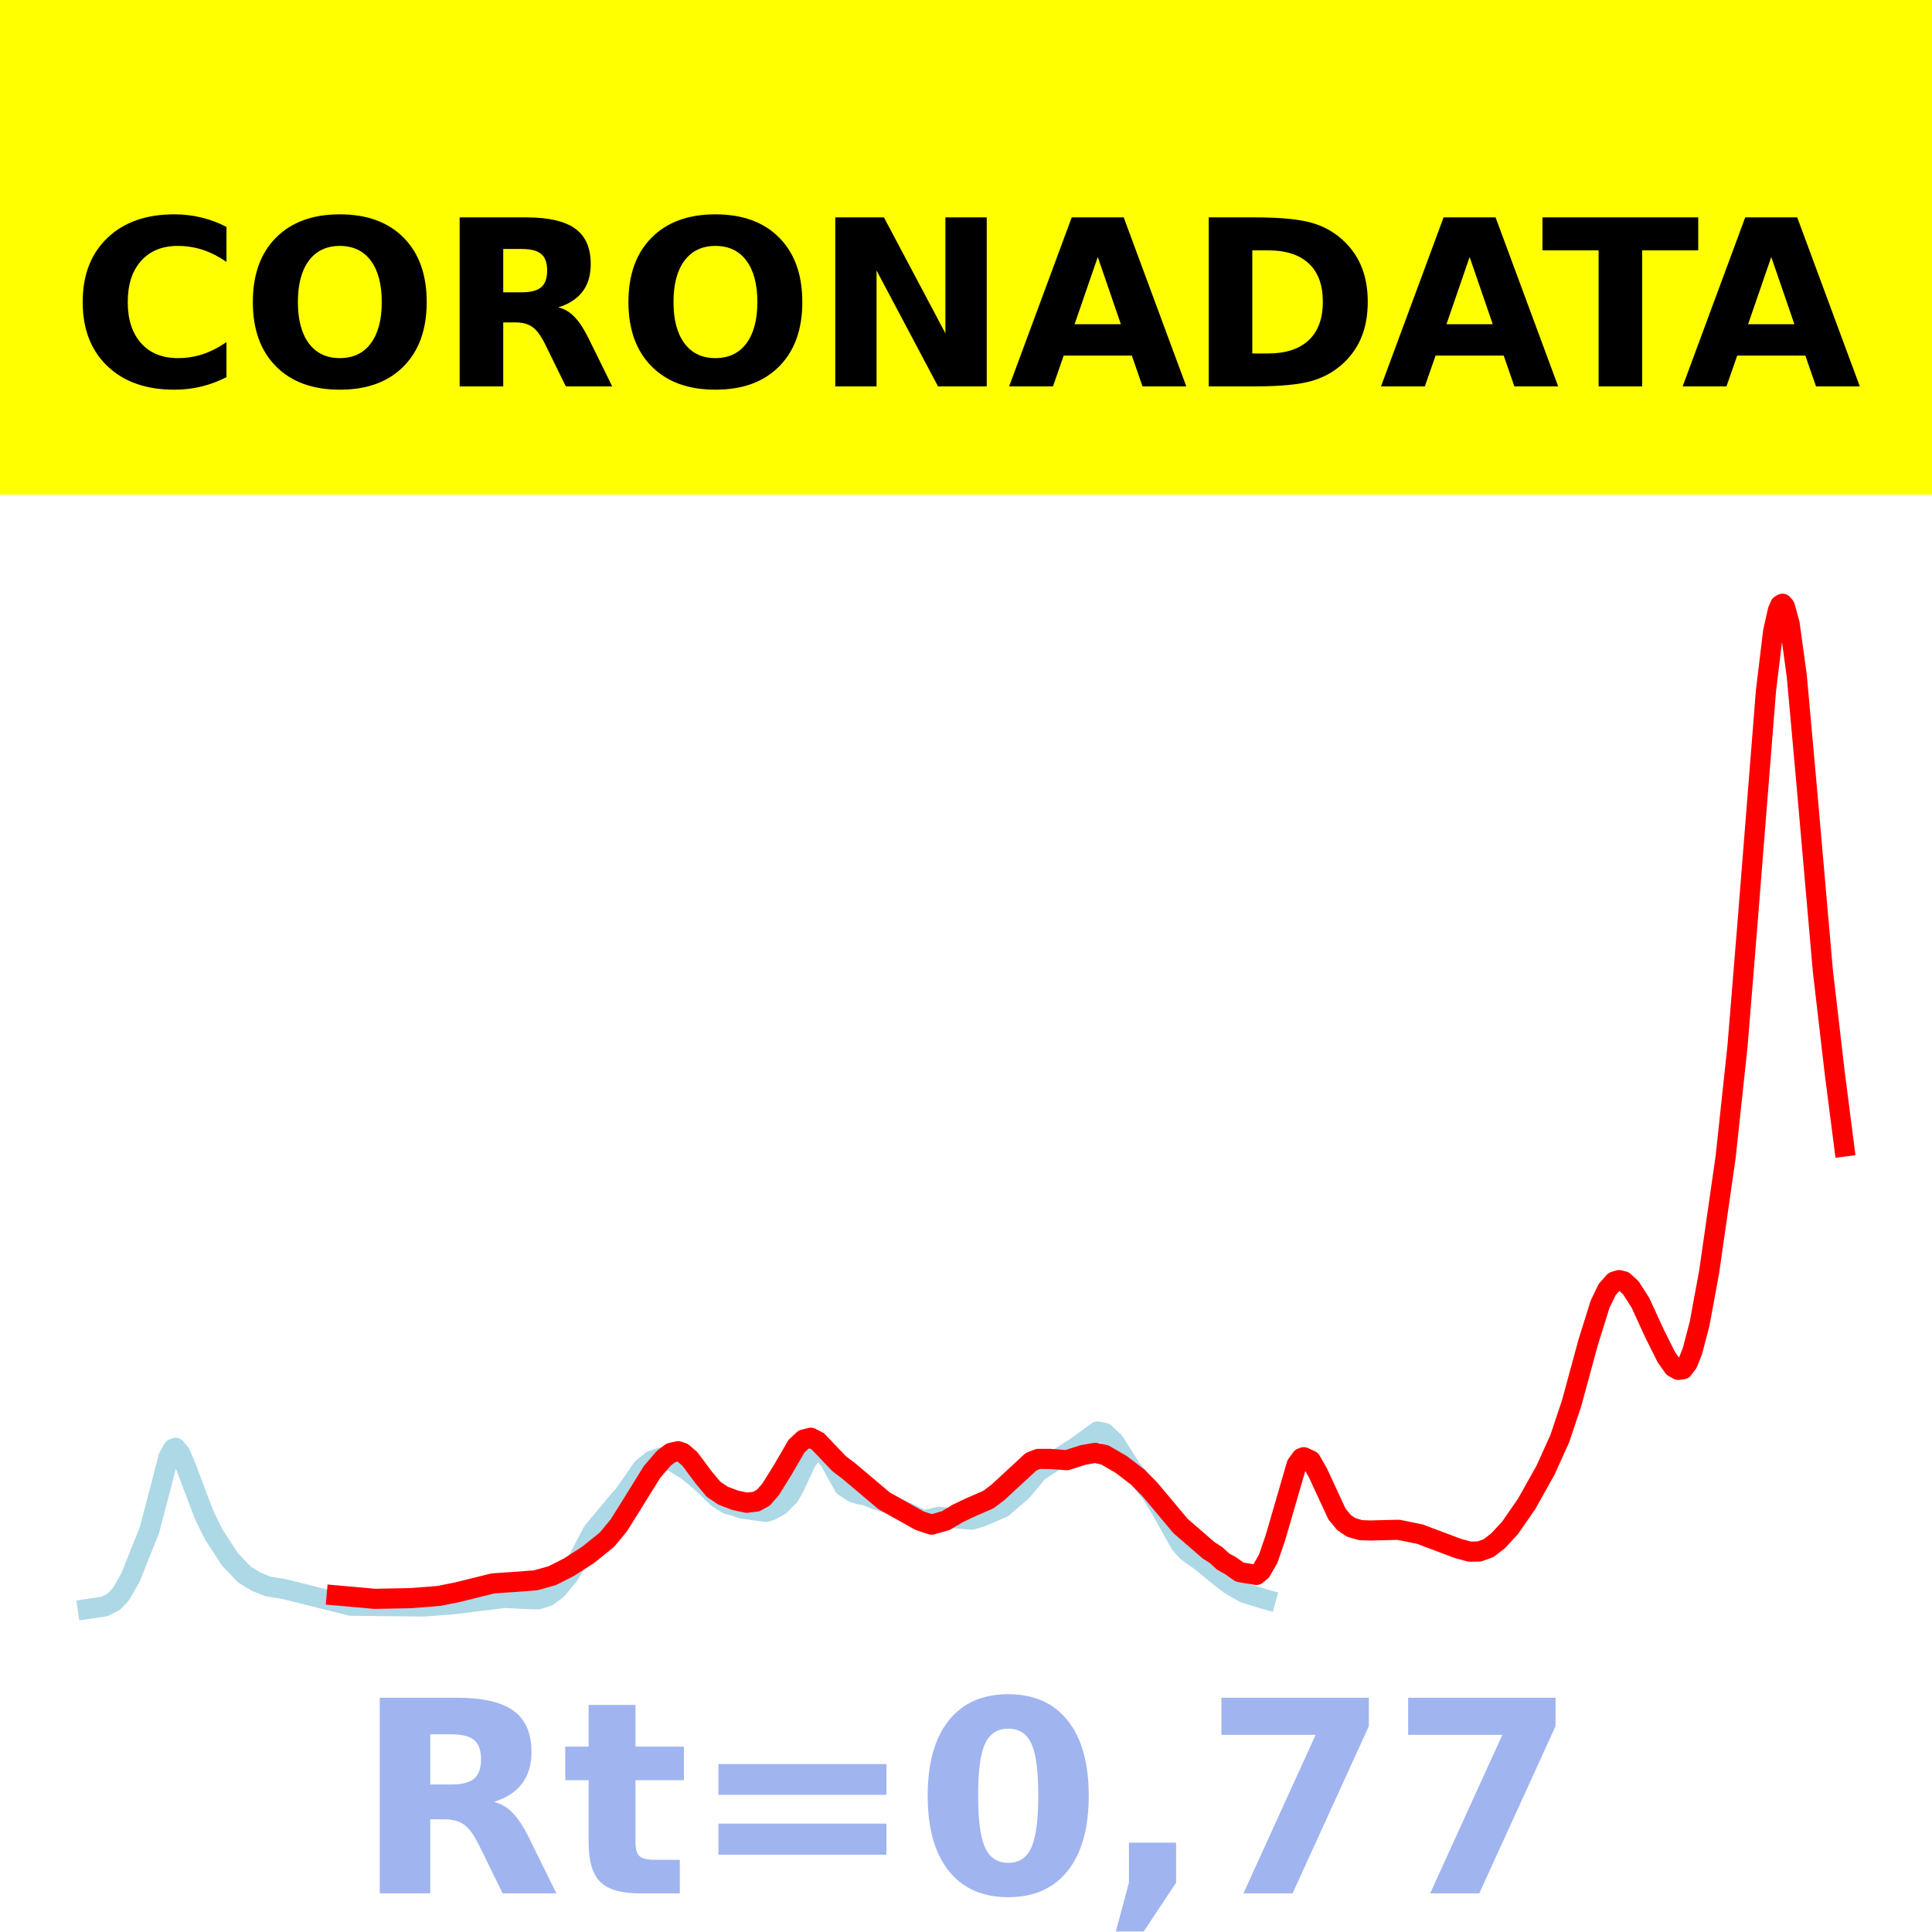
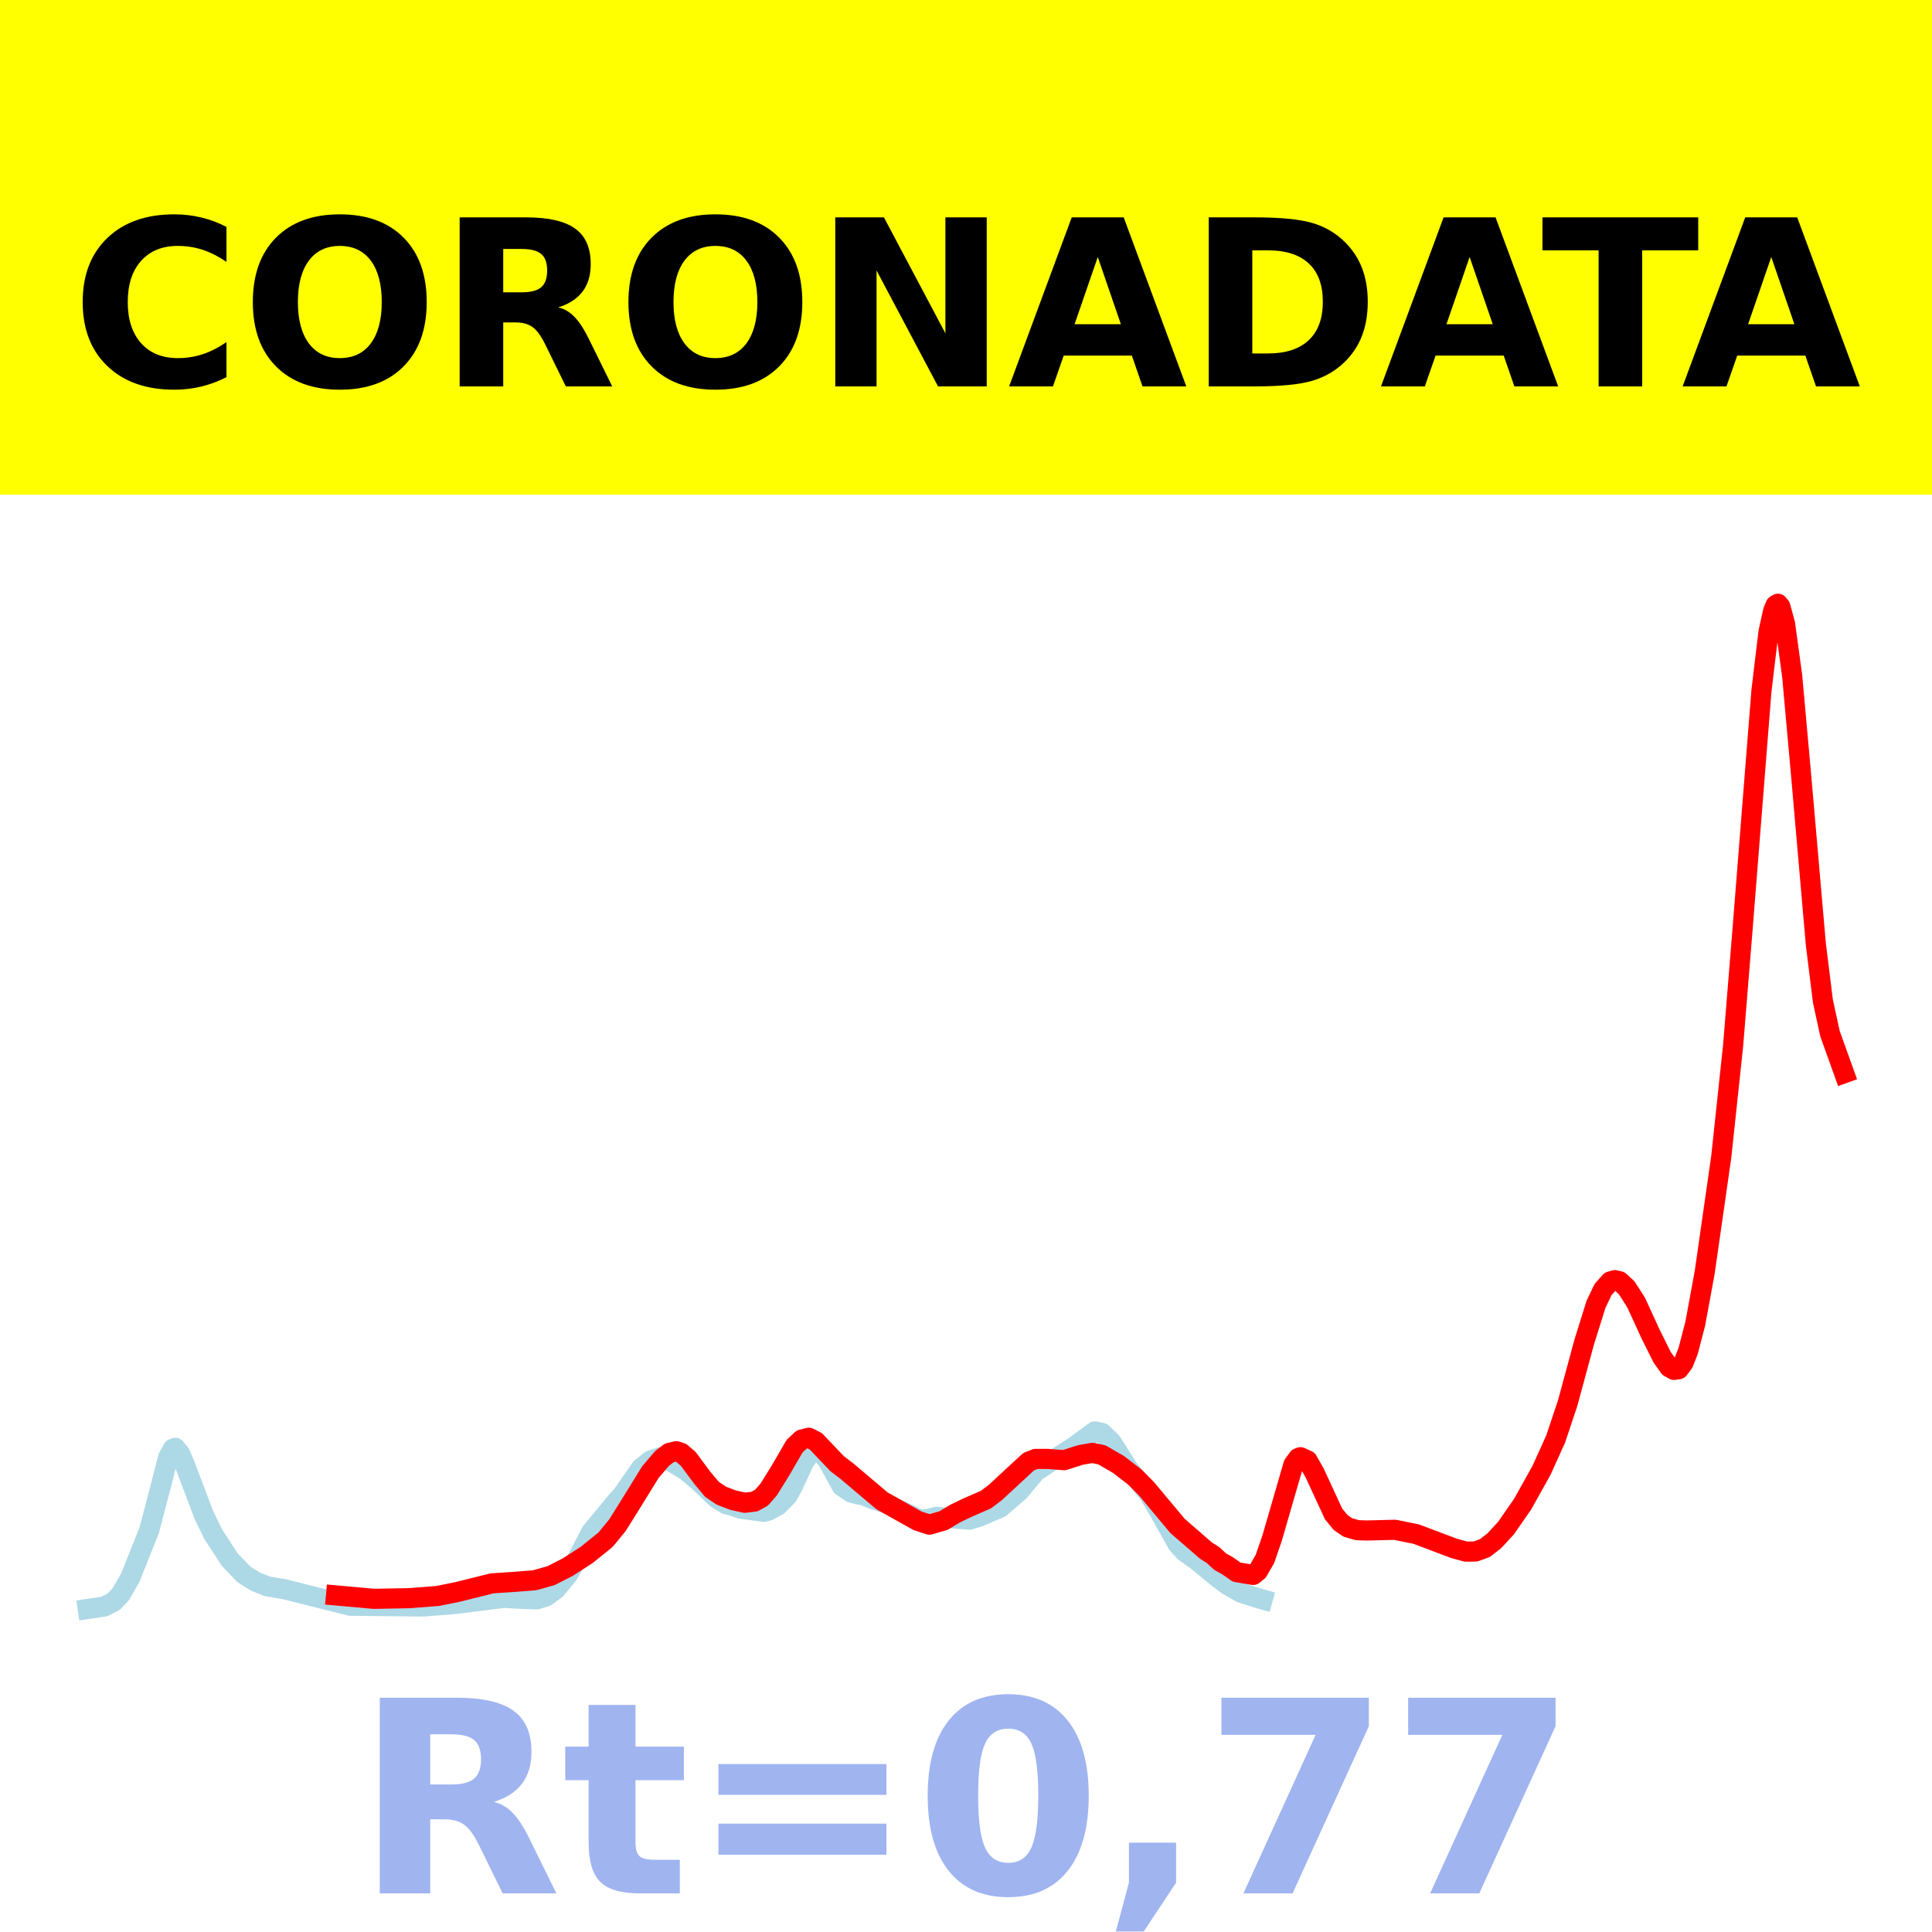
<svg xmlns="http://www.w3.org/2000/svg" xmlns:xlink="http://www.w3.org/1999/xlink" height="144pt" version="1.1" viewBox="0 0 144 144" width="144pt">
  <defs>
    <style type="text/css">*{stroke-linecap:butt;stroke-linejoin:round;}</style>
  </defs>
  <g id="figure_1">
    <g id="patch_1">
      <path d="M 0 144  L 144 144  L 144 0  L 0 0  z " style="fill:#ffffff;" />
    </g>
    <g id="axes_1">
      <g id="patch_2">
        <path d="M 0 144  L 144 144  L 144 0  L 0 0  z " style="fill:#ffffff;" />
      </g>
      <g id="line2d_1">
-         <path clip-path="url(#p431ffa158b)" d="M 6.545 119.923  L 7.782 119.741  L 8.489 119.375  L 9.019 118.812  L 9.725 117.578  L 11.139 114.038  L 12.022 110.678  L 12.552 108.604  L 12.905 107.982  L 13.082 107.912  L 13.435 108.334  L 13.789 109.15  L 15.202 112.877  L 15.909 114.335  L 17.145 116.233  L 18.205 117.342  L 19.089 117.889  L 19.972 118.24  L 21.209 118.446  L 26.155 119.682  L 31.632 119.739  L 33.929 119.556  L 37.639 119.094  L 39.052 119.176  L 40.112 119.202  L 40.819 118.978  L 41.525 118.455  L 42.409 117.384  L 43.115 116.199  L 44.175 114.171  L 46.119 111.835  L 46.472 111.456  L 47.885 109.427  L 48.592 108.865  L 49.298 108.629  L 50.182 108.963  L 51.242 109.611  L 52.125 110.338  L 53.538 111.682  L 54.245 112.115  L 54.775 112.251  L 55.305 112.441  L 57.072 112.687  L 57.425 112.59  L 58.132 112.205  L 58.838 111.483  L 59.192 110.858  L 60.075 108.965  L 60.605 108.21  L 60.958 108.047  L 61.312 108.178  L 61.842 108.868  L 62.902 110.782  L 63.608 111.25  L 64.138 111.396  L 64.492 111.441  L 65.198 111.735  L 66.258 112.078  L 67.142 112.521  L 68.025 112.921  L 68.732 113.267  L 69.262 113.231  L 69.968 113.06  L 72.442 113.268  L 73.148 113.049  L 74.738 112.372  L 76.152 111.157  L 76.682 110.525  L 77.388 109.678  L 78.802 108.757  L 80.215 107.848  L 81.805 106.691  L 82.335 106.802  L 83.042 107.472  L 83.572 108.303  L 84.278 109.43  L 84.985 110.284  L 85.868 111.394  L 86.575 112.569  L 87.988 115.093  L 88.518 115.669  L 89.402 116.289  L 90.992 117.588  L 91.698 118.125  L 92.758 118.727  L 94.172 119.164  L 94.348 119.214  L 94.348 119.214  " style="fill:none;stroke:#add8e6;stroke-linecap:square;stroke-width:1.5;" />
+         <path clip-path="url(#pdb9b10d774)" d="M 6.545 119.923  L 7.779 119.741  L 8.484 119.375  L 9.012 118.812  L 9.717 117.578  L 11.126 114.038  L 12.007 110.678  L 12.536 108.604  L 12.888 107.982  L 13.064 107.912  L 13.417 108.334  L 13.769 109.15  L 15.179 112.877  L 15.884 114.335  L 17.117 116.233  L 18.174 117.342  L 19.055 117.889  L 19.936 118.24  L 21.169 118.446  L 26.103 119.682  L 31.564 119.739  L 33.855 119.556  L 37.555 119.094  L 38.964 119.176  L 40.022 119.202  L 40.726 118.978  L 41.431 118.455  L 42.312 117.384  L 43.017 116.199  L 44.074 114.171  L 46.012 111.835  L 46.364 111.456  L 47.774 109.427  L 48.479 108.865  L 49.183 108.629  L 50.064 108.963  L 51.121 109.611  L 52.002 110.338  L 53.412 111.682  L 54.117 112.115  L 54.645 112.251  L 55.174 112.441  L 56.936 112.687  L 57.288 112.59  L 57.993 112.205  L 58.698 111.483  L 59.05 110.858  L 59.931 108.965  L 60.46 108.21  L 60.812 108.047  L 61.164 108.178  L 61.693 108.868  L 62.75 110.782  L 63.455 111.25  L 63.983 111.396  L 64.336 111.441  L 65.04 111.735  L 66.098 112.078  L 66.979 112.521  L 67.86 112.921  L 68.564 113.267  L 69.093 113.231  L 69.798 113.06  L 72.264 113.268  L 72.969 113.049  L 74.555 112.372  L 75.964 111.157  L 76.493 110.525  L 77.198 109.678  L 78.607 108.757  L 80.017 107.848  L 81.602 106.691  L 82.131 106.802  L 82.836 107.472  L 83.364 108.303  L 84.069 109.43  L 84.774 110.284  L 85.655 111.394  L 86.359 112.569  L 87.769 115.093  L 88.298 115.669  L 89.179 116.289  L 90.764 117.588  L 91.469 118.125  L 92.526 118.727  L 93.936 119.164  L 94.112 119.214  L 94.112 119.214  " style="fill:none;stroke:#add8e6;stroke-linecap:square;stroke-width:1.5;" />
      </g>
      <g id="line2d_2">
-         <path clip-path="url(#p431ffa158b)" d="M 25.095 118.914  L 27.922 119.167  L 30.572 119.118  L 32.692 118.954  L 34.105 118.671  L 36.755 118.014  L 38.169 117.921  L 39.935 117.785  L 41.172 117.436  L 42.409 116.807  L 43.822 115.9  L 45.235 114.763  L 46.119 113.694  L 47.002 112.287  L 48.592 109.719  L 49.475 108.689  L 50.005 108.287  L 50.535 108.166  L 50.888 108.282  L 51.418 108.738  L 52.478 110.16  L 53.185 111.002  L 53.892 111.478  L 54.775 111.816  L 55.658 112.007  L 56.365 111.919  L 56.895 111.627  L 57.425 111.025  L 58.308 109.61  L 59.368 107.787  L 59.898 107.294  L 60.428 107.16  L 60.958 107.429  L 61.665 108.173  L 62.548 109.098  L 63.255 109.633  L 65.905 111.867  L 68.555 113.351  L 69.438 113.638  L 70.498 113.335  L 71.382 112.805  L 72.265 112.381  L 73.678 111.766  L 74.385 111.228  L 76.858 108.944  L 77.388 108.737  L 78.272 108.739  L 79.508 108.834  L 80.745 108.441  L 81.628 108.289  L 82.335 108.437  L 83.572 109.151  L 84.808 110.102  L 85.692 110.995  L 87.988 113.737  L 90.108 115.57  L 90.638 115.904  L 91.168 116.395  L 91.698 116.686  L 92.405 117.178  L 93.642 117.386  L 93.995 117.101  L 94.525 116.178  L 95.055 114.636  L 96.645 109.165  L 96.998 108.68  L 97.175 108.612  L 97.705 108.857  L 98.235 109.788  L 99.648 112.841  L 100.178 113.484  L 100.708 113.845  L 101.415 114.049  L 102.121 114.074  L 104.241 114.022  L 105.831 114.346  L 108.658 115.41  L 109.541 115.65  L 110.248 115.64  L 110.955 115.386  L 111.661 114.839  L 112.545 113.883  L 113.781 112.102  L 115.195 109.576  L 116.255 107.231  L 117.138 104.593  L 118.375 100.041  L 119.258 97.219  L 119.788 96.114  L 120.318 95.519  L 120.671 95.413  L 121.025 95.498  L 121.555 95.986  L 122.261 97.088  L 123.321 99.396  L 124.205 101.166  L 124.735 101.907  L 125.088 102.103  L 125.441 102.054  L 125.795 101.583  L 126.148 100.689  L 126.678 98.659  L 127.385 94.828  L 128.621 86.221  L 129.505 77.954  L 130.211 69.285  L 131.625 51.486  L 132.155 47.09  L 132.508 45.51  L 132.685 45.1  L 132.861 45  L 133.038 45.212  L 133.391 46.512  L 133.921 50.377  L 134.628 58.218  L 135.865 72.351  L 136.748 79.947  L 137.455 85.454  L 137.455 85.454  " style="fill:none;stroke:#ff0000;stroke-linecap:square;stroke-width:1.5;" />
+         <path clip-path="url(#pdb9b10d774)" d="M 25.045 118.914  L 27.864 119.167  L 30.507 119.118  L 32.622 118.954  L 34.031 118.671  L 36.674 118.014  L 38.083 117.921  L 39.845 117.785  L 41.079 117.436  L 42.312 116.807  L 43.722 115.9  L 45.131 114.763  L 46.012 113.694  L 46.893 112.287  L 48.479 109.719  L 49.36 108.689  L 49.888 108.287  L 50.417 108.166  L 50.769 108.282  L 51.298 108.738  L 52.355 110.16  L 53.06 111.002  L 53.764 111.478  L 54.645 111.816  L 55.526 112.007  L 56.231 111.919  L 56.76 111.627  L 57.288 111.025  L 58.169 109.61  L 59.226 107.787  L 59.755 107.294  L 60.283 107.16  L 60.812 107.429  L 61.517 108.173  L 62.398 109.098  L 63.102 109.633  L 65.745 111.867  L 68.388 113.351  L 69.269 113.638  L 70.326 113.335  L 71.207 112.805  L 72.088 112.381  L 73.498 111.766  L 74.202 111.228  L 76.669 108.944  L 77.198 108.737  L 78.079 108.739  L 79.312 108.834  L 80.545 108.441  L 81.426 108.289  L 82.131 108.437  L 83.364 109.151  L 84.598 110.102  L 85.479 110.995  L 87.769 113.737  L 89.883 115.57  L 90.412 115.904  L 90.94 116.395  L 91.469 116.686  L 92.174 117.178  L 93.407 117.386  L 93.759 117.101  L 94.288 116.178  L 94.817 114.636  L 96.402 109.165  L 96.755 108.68  L 96.931 108.612  L 97.459 108.857  L 97.988 109.788  L 99.398 112.841  L 99.926 113.484  L 100.455 113.845  L 101.159 114.049  L 101.864 114.074  L 103.978 114.022  L 105.564 114.346  L 108.383 115.41  L 109.264 115.65  L 109.969 115.64  L 110.674 115.386  L 111.378 114.839  L 112.259 113.883  L 113.493 112.102  L 114.902 109.576  L 115.959 107.231  L 116.84 104.593  L 118.074 100.041  L 118.955 97.219  L 119.483 96.114  L 120.012 95.519  L 120.364 95.413  L 120.717 95.498  L 121.245 95.986  L 121.95 97.088  L 123.007 99.396  L 123.888 101.166  L 124.416 101.907  L 124.769 102.103  L 125.121 102.054  L 125.474 101.583  L 125.826 100.689  L 126.355 98.659  L 127.059 94.828  L 128.293 86.221  L 129.174 77.954  L 129.878 69.285  L 131.288 51.486  L 131.816 47.09  L 132.169 45.51  L 132.345 45.1  L 132.521 45  L 132.697 45.212  L 133.05 46.511  L 133.578 50.376  L 134.283 58.217  L 135.34 70.351  L 135.869 74.62  L 136.397 77.047  L 137.455 79.989  L 137.455 79.989  " style="fill:none;stroke:#ff0000;stroke-linecap:square;stroke-width:1.5;" />
      </g>
      <g id="patch_3">
        <path d="M 0 144  L 0 0  " style="fill:none;stroke:#ffffff;stroke-linecap:square;stroke-linejoin:miter;stroke-width:0.8;" />
      </g>
      <g id="patch_4">
        <path d="M 144 144  L 144 0  " style="fill:none;stroke:#ffffff;stroke-linecap:square;stroke-linejoin:miter;stroke-width:0.8;" />
      </g>
      <g id="patch_5">
        <path d="M 0 144  L 144 144  " style="fill:none;stroke:#ffffff;stroke-linecap:square;stroke-linejoin:miter;stroke-width:0.8;" />
      </g>
      <g id="patch_6">
        <path d="M 0 0  L 144 0  " style="fill:none;stroke:#ffffff;stroke-linecap:square;stroke-linejoin:miter;stroke-width:0.8;" />
      </g>
    </g>
    <g id="text_1">
      <g id="patch_7">
        <path d="M -64.848 36.368  L 208.848 36.368  L 208.848 -7.654  L -64.848 -7.654  z " style="fill:#ffff00;stroke:#ffff00;stroke-linejoin:miter;" />
      </g>
      <g transform="translate(72 9.45018)scale(0.1728 -0.1728)" />
      <g transform="translate(-60.87375 28.8)scale(0.1728 -0.1728)">
        <defs>
          <path id="DejaVuSans-Bold-32" />
          <path d="M 67 4  Q 61.812 1.312 56.203 -0.047  Q 50.594 -1.422 44.484 -1.422  Q 26.266 -1.422 15.625 8.766  Q 4.984 18.953 4.984 36.375  Q 4.984 53.859 15.625 64.031  Q 26.266 74.219 44.484 74.219  Q 50.594 74.219 56.203 72.844  Q 61.812 71.484 67 68.797  L 67 53.719  Q 61.766 57.281 56.688 58.938  Q 51.609 60.594 46 60.594  Q 35.938 60.594 30.172 54.141  Q 24.422 47.703 24.422 36.375  Q 24.422 25.094 30.172 18.641  Q 35.938 12.203 46 12.203  Q 51.609 12.203 56.688 13.859  Q 61.766 15.531 67 19.094  z " id="DejaVuSans-Bold-67" />
          <path d="M 42.484 60.594  Q 33.891 60.594 29.156 54.25  Q 24.422 47.906 24.422 36.375  Q 24.422 24.906 29.156 18.547  Q 33.891 12.203 42.484 12.203  Q 51.125 12.203 55.859 18.547  Q 60.594 24.906 60.594 36.375  Q 60.594 47.906 55.859 54.25  Q 51.125 60.594 42.484 60.594  z M 42.484 74.219  Q 60.062 74.219 70.016 64.156  Q 79.984 54.109 79.984 36.375  Q 79.984 18.703 70.016 8.641  Q 60.062 -1.422 42.484 -1.422  Q 24.953 -1.422 14.969 8.641  Q 4.984 18.703 4.984 36.375  Q 4.984 54.109 14.969 64.156  Q 24.953 74.219 42.484 74.219  z " id="DejaVuSans-Bold-79" />
          <path d="M 35.891 40.578  Q 41.797 40.578 44.359 42.766  Q 46.922 44.969 46.922 50  Q 46.922 54.984 44.359 57.125  Q 41.797 59.281 35.891 59.281  L 27.984 59.281  L 27.984 40.578  z M 27.984 27.594  L 27.984 0  L 9.188 0  L 9.188 72.906  L 37.891 72.906  Q 52.297 72.906 59 68.062  Q 65.719 63.234 65.719 52.781  Q 65.719 45.562 62.219 40.922  Q 58.734 36.281 51.703 34.078  Q 55.562 33.203 58.609 30.094  Q 61.672 27 64.797 20.703  L 75 0  L 54.984 0  L 46.094 18.109  Q 43.406 23.578 40.641 25.578  Q 37.891 27.594 33.297 27.594  z " id="DejaVuSans-Bold-82" />
          <path d="M 9.188 72.906  L 30.172 72.906  L 56.688 22.906  L 56.688 72.906  L 74.516 72.906  L 74.516 0  L 53.516 0  L 27 50  L 27 0  L 9.188 0  z " id="DejaVuSans-Bold-78" />
          <path d="M 53.422 13.281  L 24.031 13.281  L 19.391 0  L 0.484 0  L 27.484 72.906  L 49.906 72.906  L 76.906 0  L 58.016 0  z M 28.719 26.812  L 48.688 26.812  L 38.719 55.812  z " id="DejaVuSans-Bold-65" />
          <path d="M 27.984 58.688  L 27.984 14.203  L 34.719 14.203  Q 46.234 14.203 52.312 19.922  Q 58.406 25.641 58.406 36.531  Q 58.406 47.359 52.344 53.016  Q 46.297 58.688 34.719 58.688  z M 9.188 72.906  L 29 72.906  Q 45.609 72.906 53.734 70.531  Q 61.859 68.172 67.672 62.5  Q 72.797 57.562 75.281 51.109  Q 77.781 44.672 77.781 36.531  Q 77.781 28.266 75.281 21.797  Q 72.797 15.328 67.672 10.406  Q 61.812 4.734 53.609 2.359  Q 45.406 0 29 0  L 9.188 0  z " id="DejaVuSans-Bold-68" />
          <path d="M 0.484 72.906  L 67.672 72.906  L 67.672 58.688  L 43.5 58.688  L 43.5 0  L 24.703 0  L 24.703 58.688  L 0.484 58.688  z " id="DejaVuSans-Bold-84" />
        </defs>
        <use xlink:href="#DejaVuSans-Bold-32" />
        <use x="34.814" xlink:href="#DejaVuSans-Bold-32" />
        <use x="69.629" xlink:href="#DejaVuSans-Bold-32" />
        <use x="104.443" xlink:href="#DejaVuSans-Bold-32" />
        <use x="139.258" xlink:href="#DejaVuSans-Bold-32" />
        <use x="174.072" xlink:href="#DejaVuSans-Bold-32" />
        <use x="208.887" xlink:href="#DejaVuSans-Bold-32" />
        <use x="243.701" xlink:href="#DejaVuSans-Bold-32" />
        <use x="278.516" xlink:href="#DejaVuSans-Bold-32" />
        <use x="313.33" xlink:href="#DejaVuSans-Bold-32" />
        <use x="348.145" xlink:href="#DejaVuSans-Bold-32" />
        <use x="382.959" xlink:href="#DejaVuSans-Bold-67" />
        <use x="456.348" xlink:href="#DejaVuSans-Bold-79" />
        <use x="541.357" xlink:href="#DejaVuSans-Bold-82" />
        <use x="618.359" xlink:href="#DejaVuSans-Bold-79" />
        <use x="703.369" xlink:href="#DejaVuSans-Bold-78" />
        <use x="787.061" xlink:href="#DejaVuSans-Bold-65" />
        <use x="864.453" xlink:href="#DejaVuSans-Bold-68" />
        <use x="947.461" xlink:href="#DejaVuSans-Bold-65" />
        <use x="1017.104" xlink:href="#DejaVuSans-Bold-84" />
        <use x="1077.566" xlink:href="#DejaVuSans-Bold-65" />
        <use x="1154.959" xlink:href="#DejaVuSans-Bold-32" />
        <use x="1189.773" xlink:href="#DejaVuSans-Bold-32" />
        <use x="1224.588" xlink:href="#DejaVuSans-Bold-32" />
        <use x="1259.402" xlink:href="#DejaVuSans-Bold-32" />
        <use x="1294.217" xlink:href="#DejaVuSans-Bold-32" />
        <use x="1329.031" xlink:href="#DejaVuSans-Bold-32" />
        <use x="1363.846" xlink:href="#DejaVuSans-Bold-32" />
        <use x="1398.66" xlink:href="#DejaVuSans-Bold-32" />
        <use x="1433.475" xlink:href="#DejaVuSans-Bold-32" />
        <use x="1468.289" xlink:href="#DejaVuSans-Bold-32" />
        <use x="1503.104" xlink:href="#DejaVuSans-Bold-32" />
      </g>
    </g>
    <g id="text_2">
      <g style="fill:#4169e1;opacity:0.5;" transform="translate(26.46875 141.12)scale(0.2 -0.2)">
        <defs>
          <path d="M 27.484 70.219  L 27.484 54.688  L 45.516 54.688  L 45.516 42.188  L 27.484 42.188  L 27.484 19  Q 27.484 15.188 29 13.844  Q 30.516 12.5 35.016 12.5  L 44 12.5  L 44 0  L 29 0  Q 18.656 0 14.328 4.312  Q 10.016 8.641 10.016 19  L 10.016 42.188  L 1.312 42.188  L 1.312 54.688  L 10.016 54.688  L 10.016 70.219  z " id="DejaVuSans-Bold-116" />
          <path d="M 10.594 48.188  L 73.188 48.188  L 73.188 36.719  L 10.594 36.719  z M 10.594 25.984  L 73.188 25.984  L 73.188 14.406  L 10.594 14.406  z " id="DejaVuSans-Bold-61" />
          <path d="M 46 36.531  Q 46 50.203 43.438 55.781  Q 40.875 61.375 34.812 61.375  Q 28.766 61.375 26.172 55.781  Q 23.578 50.203 23.578 36.531  Q 23.578 22.703 26.172 17.031  Q 28.766 11.375 34.812 11.375  Q 40.828 11.375 43.406 17.031  Q 46 22.703 46 36.531  z M 64.797 36.375  Q 64.797 18.266 56.984 8.422  Q 49.172 -1.422 34.812 -1.422  Q 20.406 -1.422 12.594 8.422  Q 4.781 18.266 4.781 36.375  Q 4.781 54.547 12.594 64.375  Q 20.406 74.219 34.812 74.219  Q 49.172 74.219 56.984 64.375  Q 64.797 54.547 64.797 36.375  z " id="DejaVuSans-Bold-48" />
          <path d="M 10.203 18.891  L 27.781 18.891  L 27.781 4  L 15.719 -14.203  L 5.328 -14.203  L 10.203 4  z " id="DejaVuSans-Bold-44" />
          <path d="M 6.688 72.906  L 61.625 72.906  L 61.625 62.312  L 33.203 0  L 14.891 0  L 41.797 59.078  L 6.688 59.078  z " id="DejaVuSans-Bold-55" />
        </defs>
        <use xlink:href="#DejaVuSans-Bold-82" />
        <use x="77.002" xlink:href="#DejaVuSans-Bold-116" />
        <use x="124.805" xlink:href="#DejaVuSans-Bold-61" />
        <use x="208.594" xlink:href="#DejaVuSans-Bold-48" />
        <use x="278.174" xlink:href="#DejaVuSans-Bold-44" />
        <use x="316.162" xlink:href="#DejaVuSans-Bold-55" />
        <use x="385.742" xlink:href="#DejaVuSans-Bold-55" />
      </g>
    </g>
  </g>
  <defs>
-     <clipPath id="p431ffa158b">
+     <clipPath id="pdb9b10d774">
      <rect height="144" width="144" x="0" y="0" />
    </clipPath>
  </defs>
</svg>
